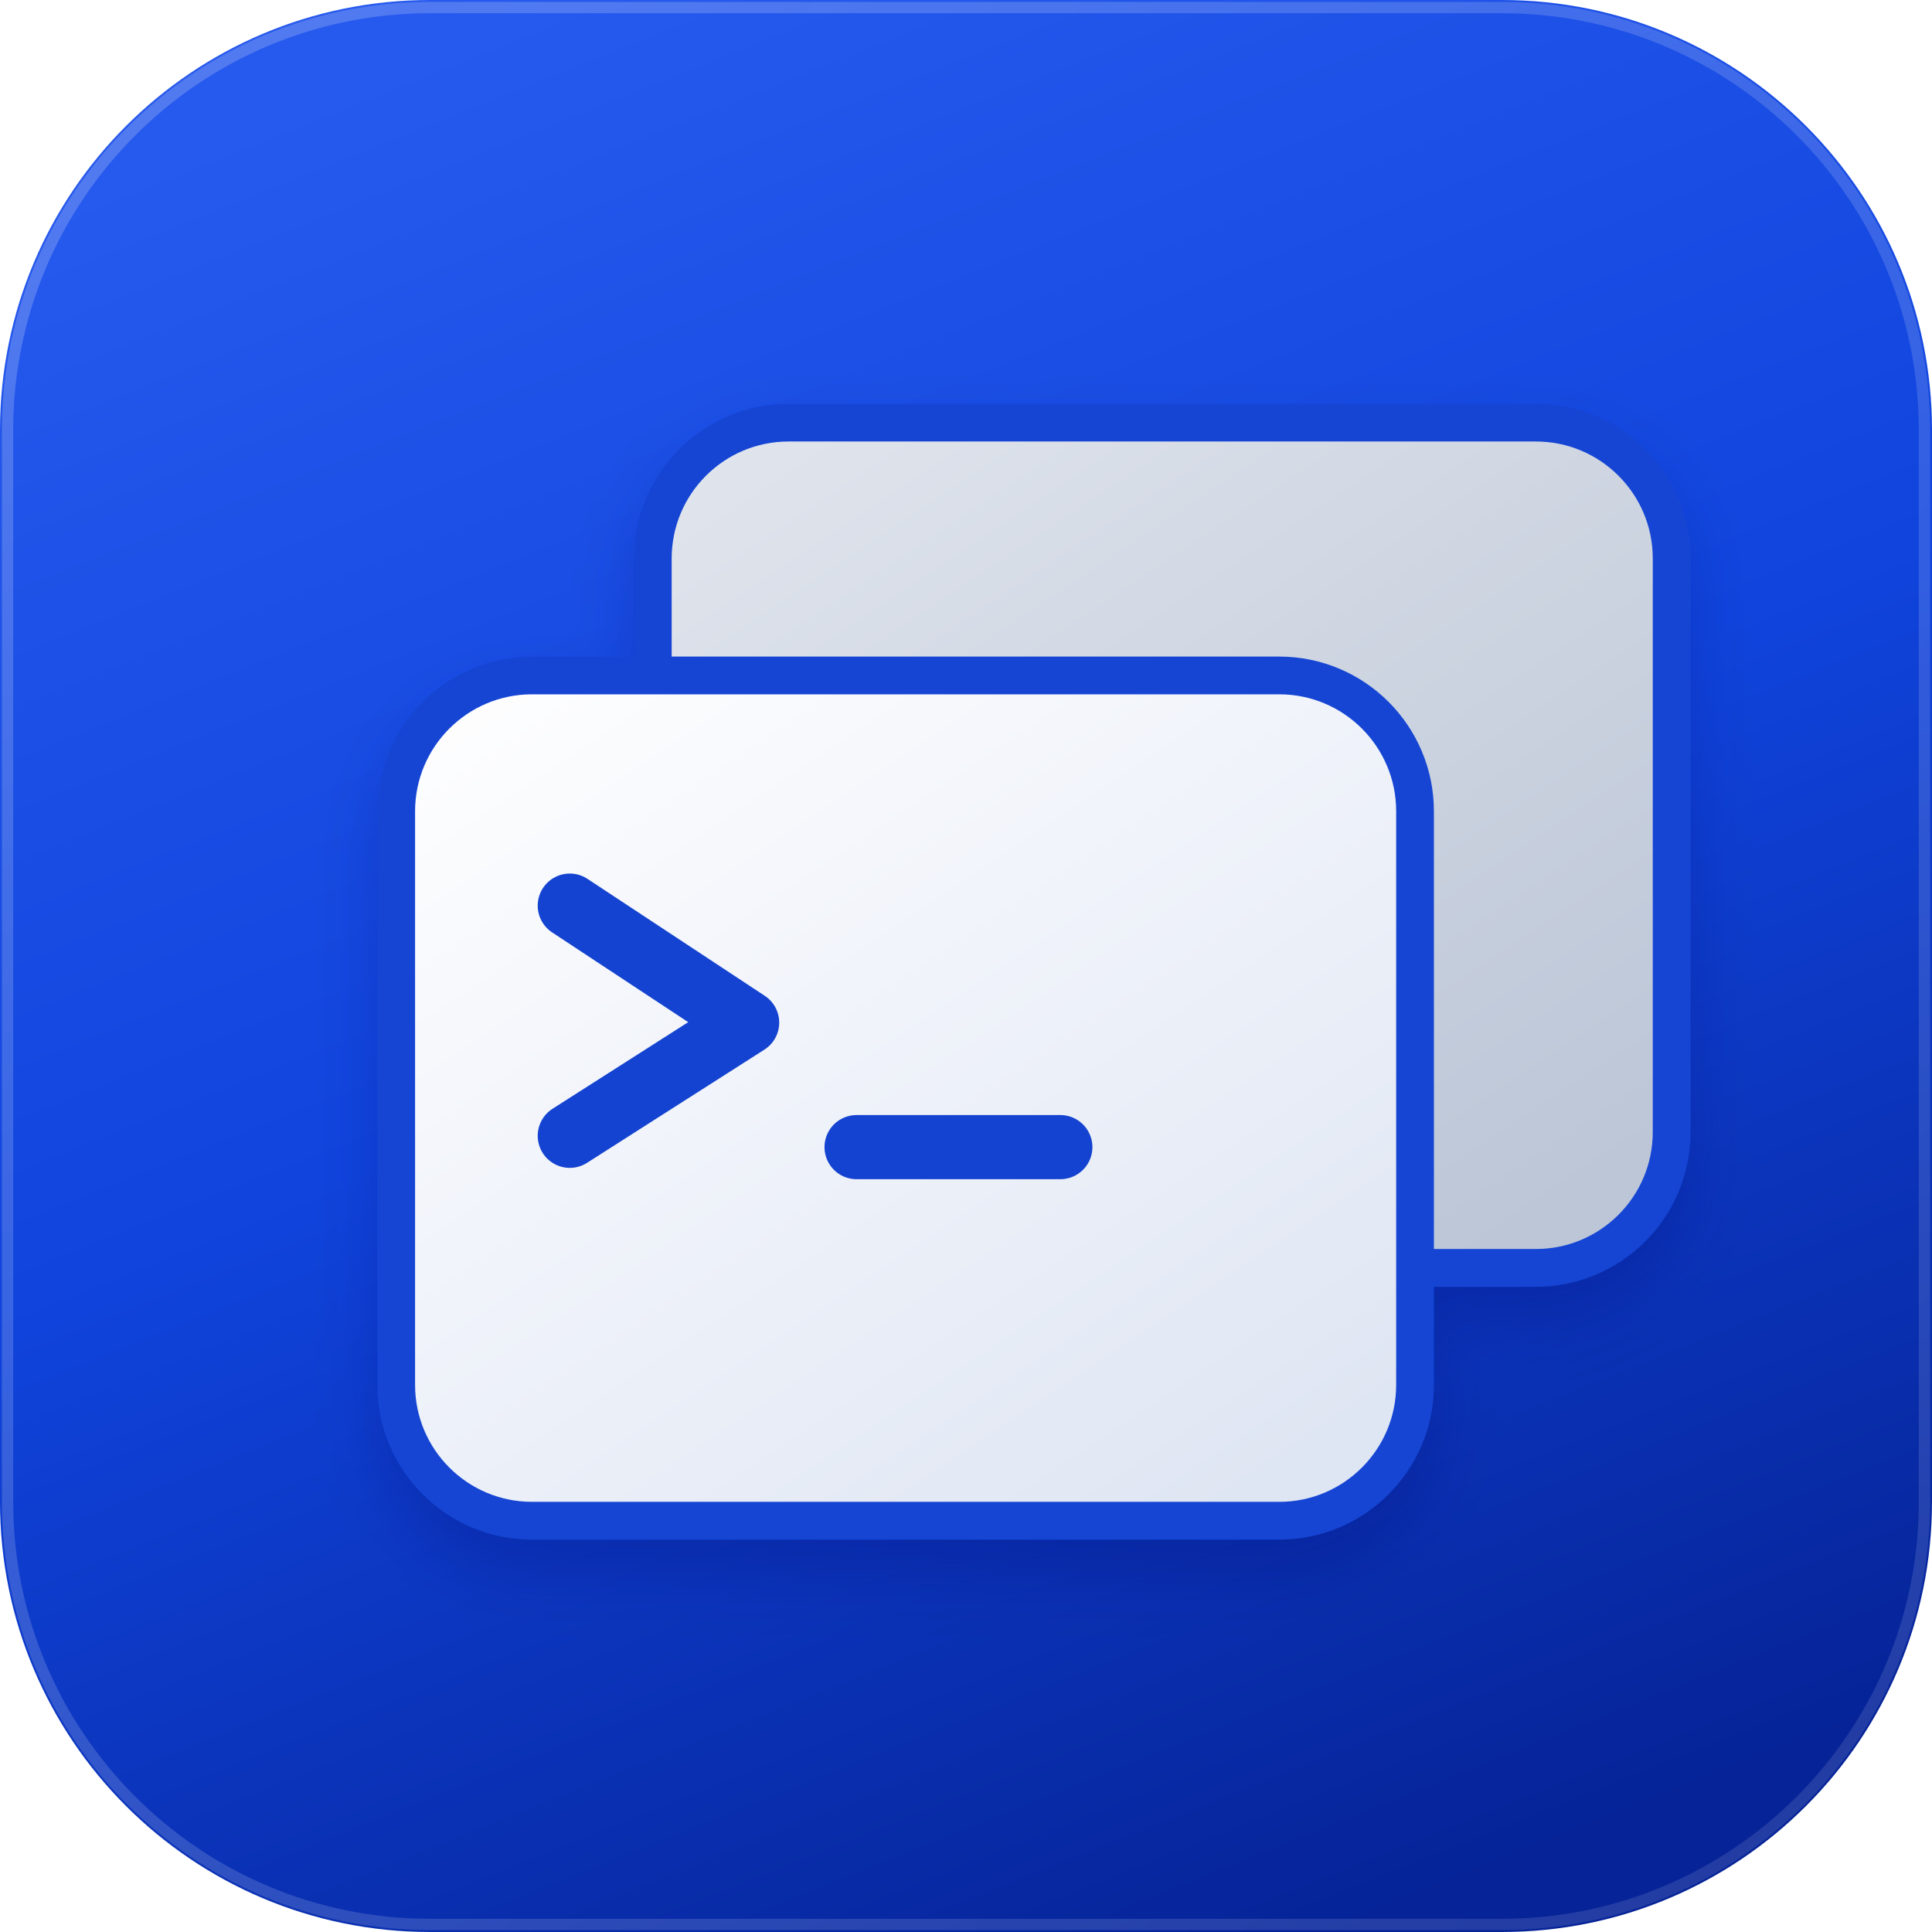
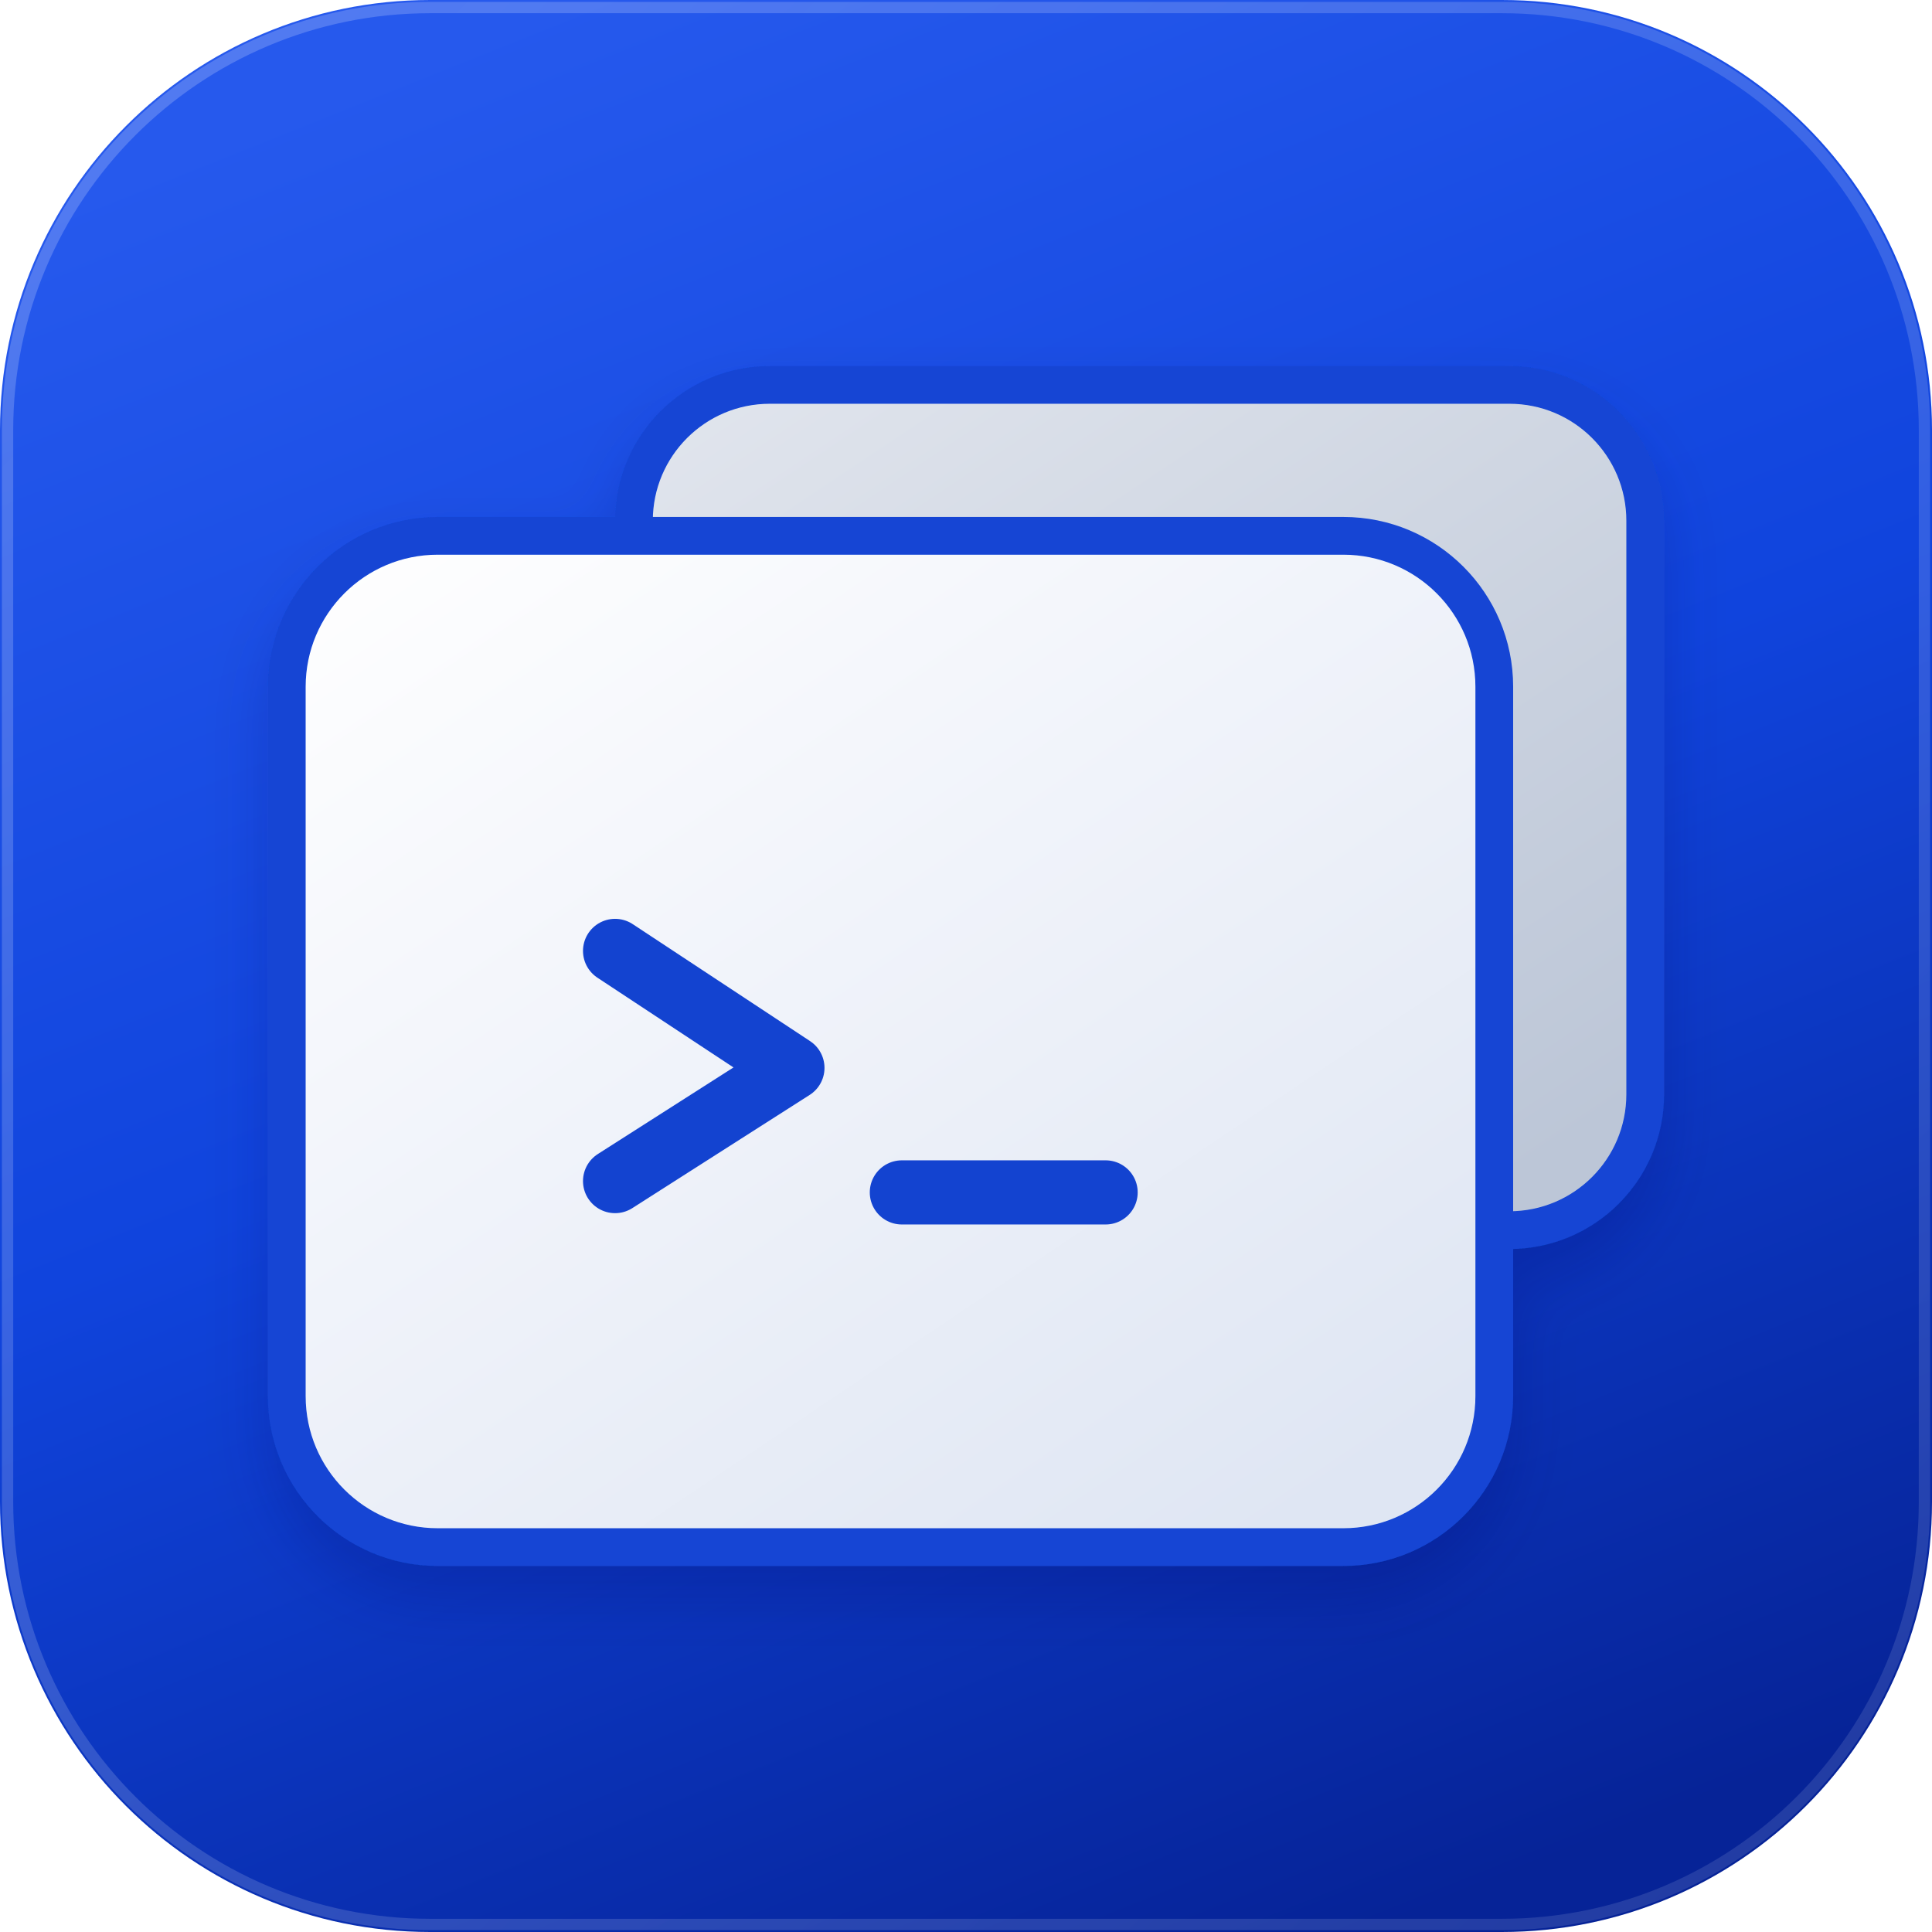
<svg xmlns="http://www.w3.org/2000/svg" viewBox="0 0 512 512">
  <defs>
    <linearGradient id="blue" x1=".3" y1="0" x2=".7" y2="1">
      <stop stop-color="#2659ed" />
      <stop offset=".48" stop-color="#1044dd" />
      <stop offset="1" stop-color="#062397" />
    </linearGradient>
    <linearGradient id="silver" x1="0" y1="0" x2=".8" y2="1">
      <stop stop-color="#fff" />
      <stop offset=".48" stop-color="#f0f3fa" />
      <stop offset="1" stop-color="#dfe6f3" />
    </linearGradient>
    <linearGradient id="rearSilver" x1="0" y1="0" x2=".8" y2="1">
      <stop stop-color="#e2e6ee" />
      <stop offset=".48" stop-color="#cfd6e2" />
      <stop offset="1" stop-color="#bcc6d7" />
    </linearGradient>
    <linearGradient id="rim" x1="0" y1="0" x2="1" y2="1">
      <stop stop-color="#fff" stop-opacity=".95" />
      <stop offset="1" stop-color="#e3ecff" stop-opacity=".55" />
    </linearGradient>
    <filter id="depth" x="-20%" y="-20%" width="150%" height="155%">
      <feDropShadow dx="0" dy="9" stdDeviation="8" flood-color="#00145f" flood-opacity=".2" />
    </filter>
  </defs>
  <rect width="512" height="512" rx="114" fill="url(#blue)" />
  <rect x="2" y="2" width="508" height="508" rx="112" fill="none" stroke="url(#rim)" stroke-opacity=".22" stroke-width="3" />
  <g stroke="#1245d4" stroke-width="10" filter="url(#depth)">
-     <rect x="173" y="112" width="270" height="224" rx="36" fill="url(#rearSilver)" />
-     <rect x="105" y="179" width="270" height="224" rx="36" fill="url(#silver)" />
+     <rect x="168" y="102" width="268" height="224" rx="36" fill="url(#rearSilver)" />
+     <rect x="76" y="142" width="320" height="268" rx="40" fill="url(#silver)" />
  </g>
-   <path d="m151 240 47 31-47 30m76 3h54" fill="none" stroke="#1343d0" stroke-width="17" stroke-linecap="round" stroke-linejoin="round" />
+   <path transform="translate(12 12)" d="m151 240 47 31-47 30m76 3h54" fill="none" stroke="#1343d0" stroke-width="17" stroke-linecap="round" stroke-linejoin="round" />
</svg>
